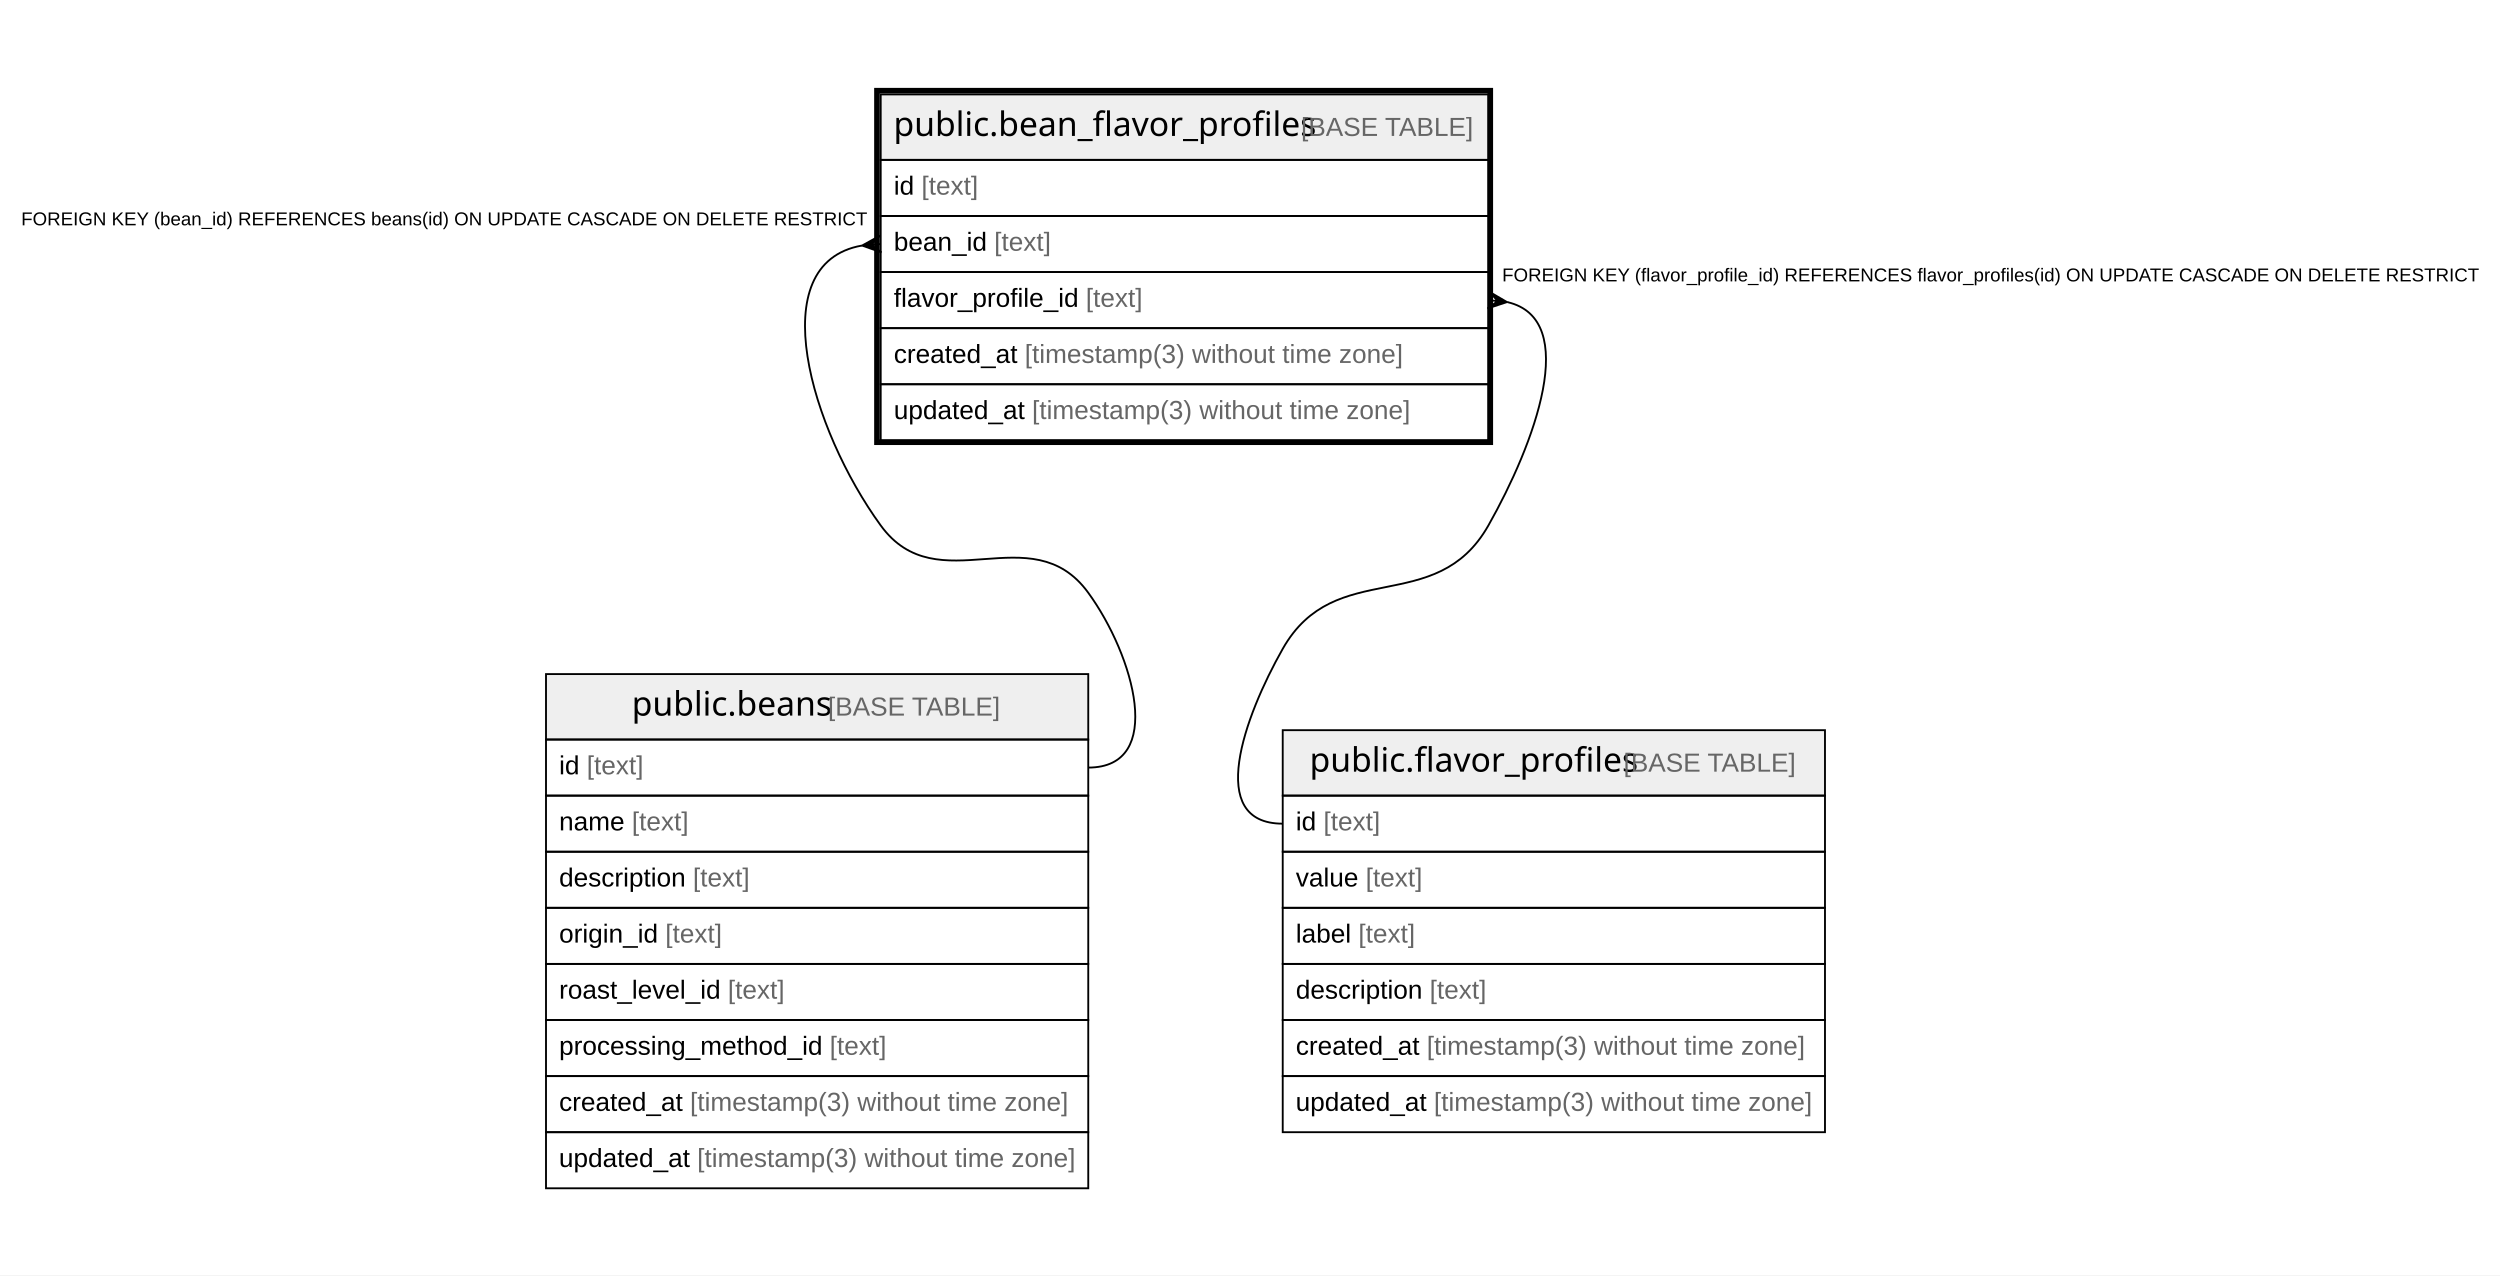
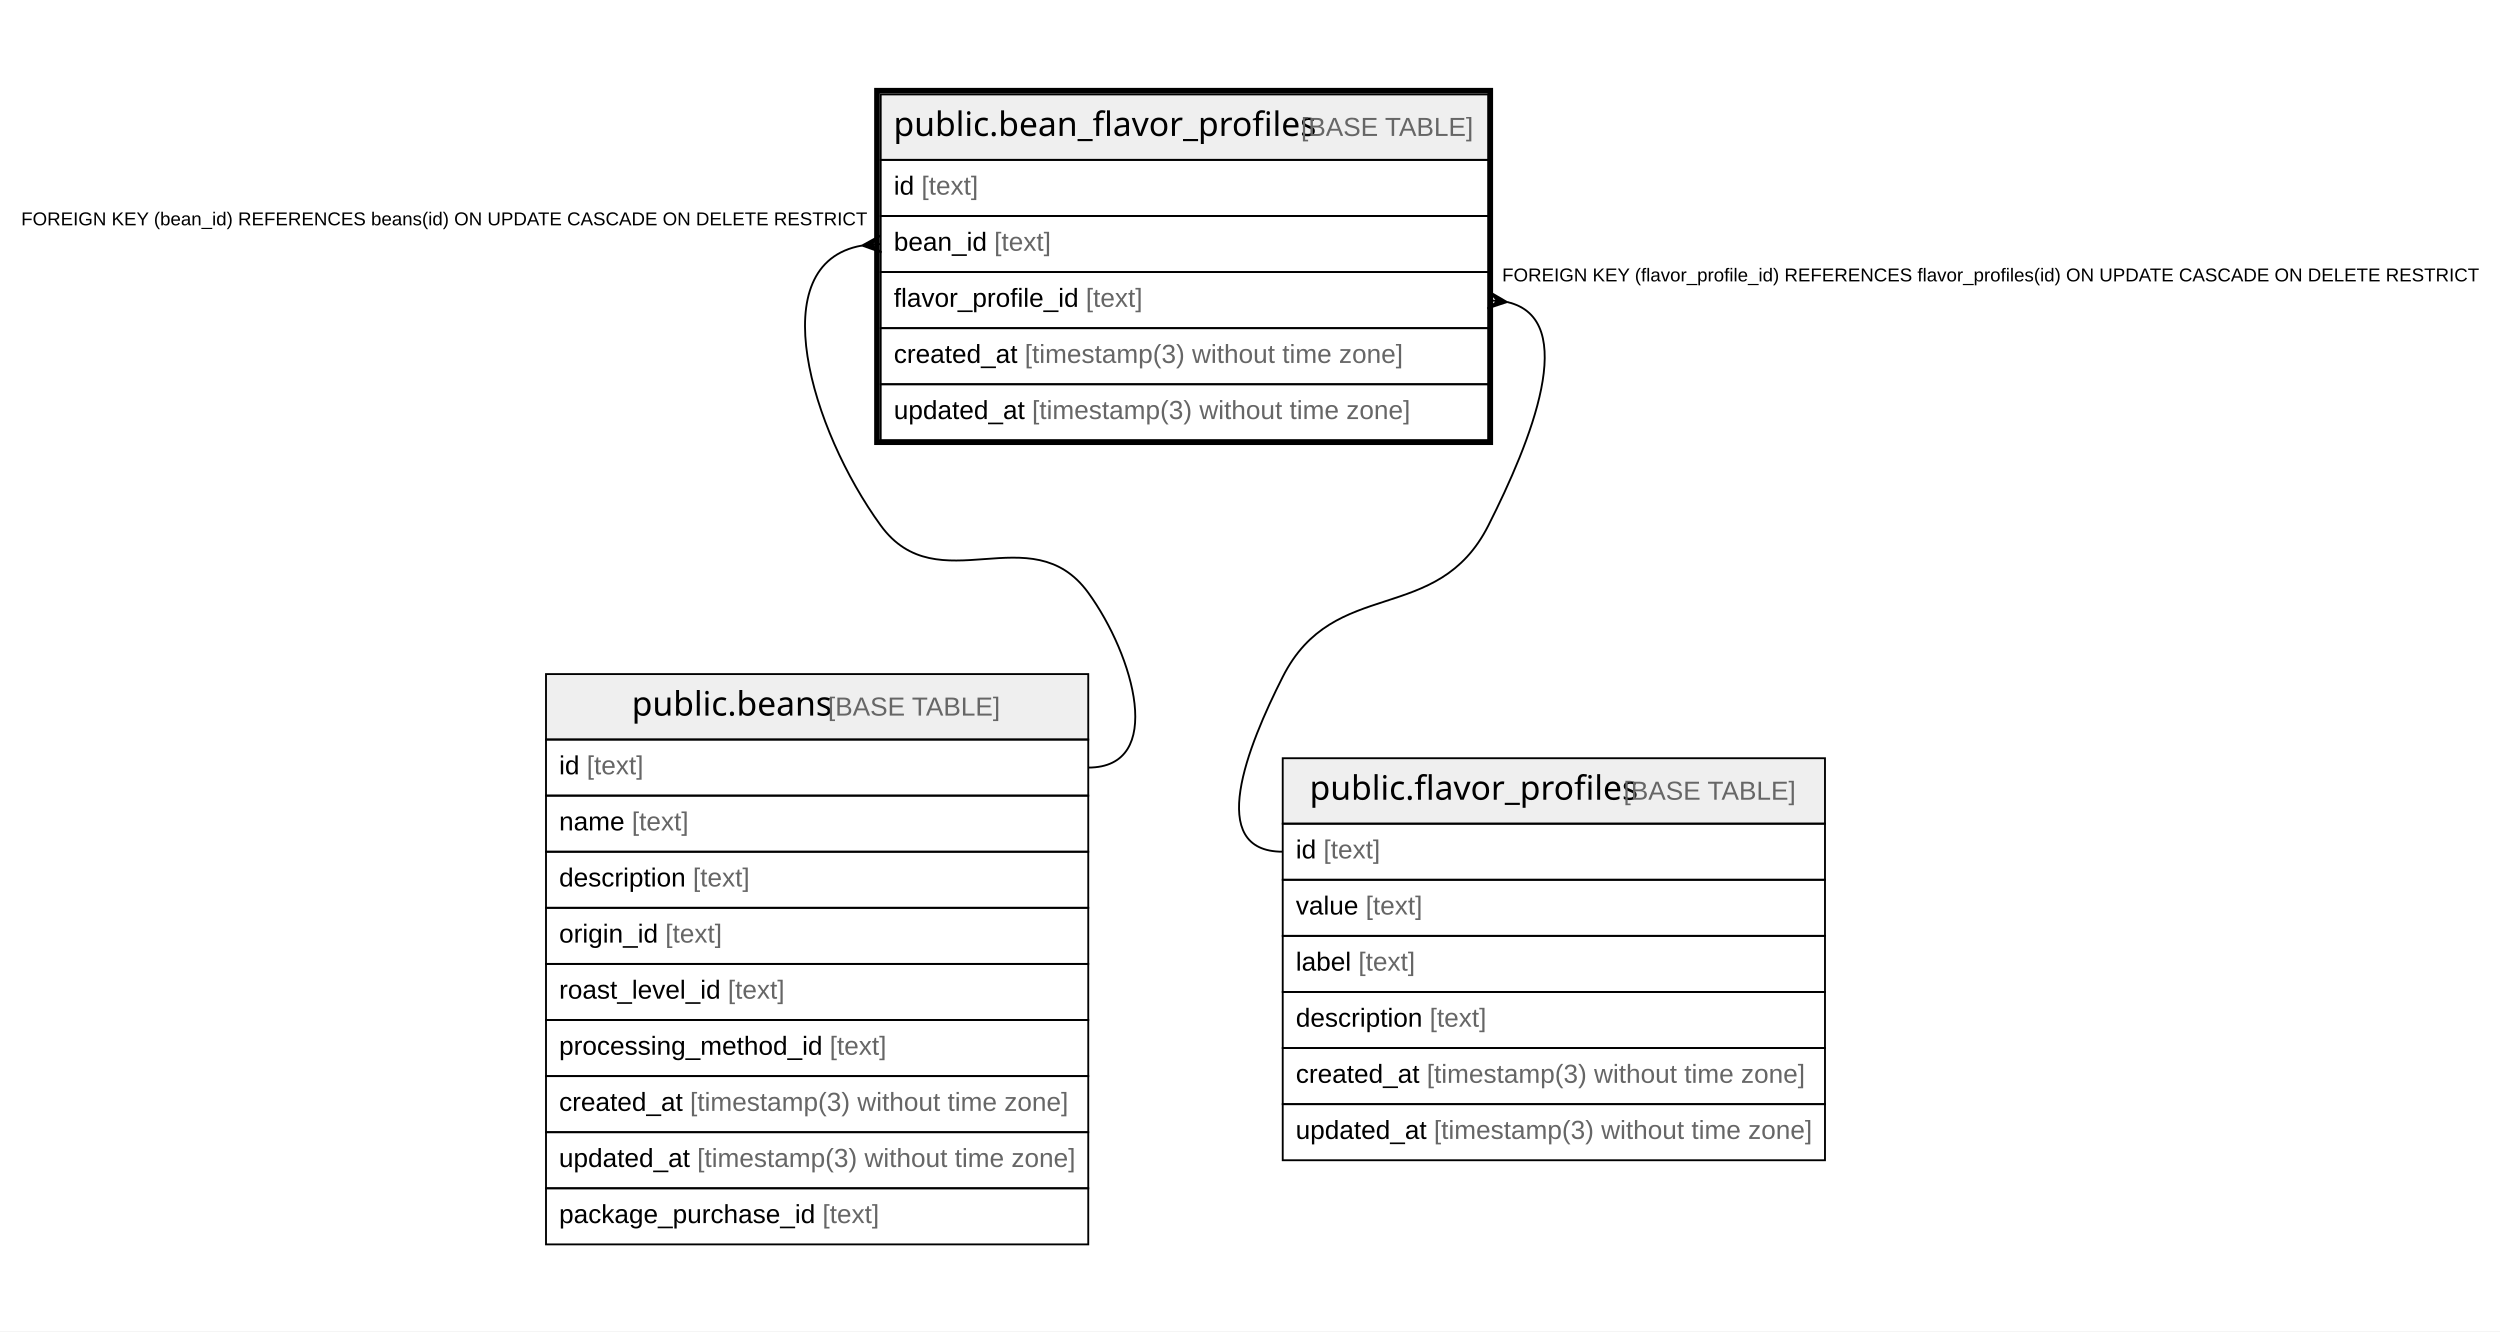
- <svg xmlns="http://www.w3.org/2000/svg" width="1337pt" height="682pt" viewBox="0.00 0.00 1337.00 682.00">
-   <g id="graph0" class="graph" transform="scale(1 1) rotate(0) translate(4 678)">
-     <polygon fill="#ffffff" stroke="transparent" points="-4,4 -4,-678 1333,-678 1333,4 -4,4" />
+ <svg xmlns="http://www.w3.org/2000/svg" width="1337pt" height="712pt" viewBox="0.00 0.00 1337.00 712.00">
+   <g id="graph0" class="graph" transform="scale(1 1) rotate(0) translate(4 708)">
+     <polygon fill="#ffffff" stroke="transparent" points="-4,4 -4,-708 1333,-708 1333,4 -4,4" />
    <g id="node1" class="node">
-       <polygon fill="#efefef" stroke="transparent" points="467,-592.5 467,-627.5 792,-627.5 792,-592.5 467,-592.5" />
-       <polygon fill="none" stroke="#000000" points="467,-592.5 467,-627.5 792,-627.5 792,-592.5 467,-592.5" />
-       <text text-anchor="start" x="473.849" y="-605.3" font-family="Arial Bold" font-size="18.00" fill="#000000">public.bean_flavor_profiles</text>
-       <text text-anchor="start" x="687.898" y="-605.3" font-family="Arial" font-size="14.00" fill="#000000"> </text>
-       <text text-anchor="start" x="691.788" y="-605.3" font-family="Arial" font-size="14.00" fill="#666666">[BASE TABLE]</text>
+       <polygon fill="#efefef" stroke="transparent" points="467,-622.5 467,-657.5 792,-657.5 792,-622.5 467,-622.5" />
+       <polygon fill="none" stroke="#000000" points="467,-622.5 467,-657.5 792,-657.5 792,-622.5 467,-622.5" />
+       <text text-anchor="start" x="473.849" y="-635.3" font-family="Arial Bold" font-size="18.00" fill="#000000">public.bean_flavor_profiles</text>
+       <text text-anchor="start" x="687.898" y="-635.3" font-family="Arial" font-size="14.00" fill="#000000"> </text>
+       <text text-anchor="start" x="691.788" y="-635.3" font-family="Arial" font-size="14.00" fill="#666666">[BASE TABLE]</text>
+       <polygon fill="none" stroke="#000000" points="467,-592.5 467,-622.5 792,-622.5 792,-592.5 467,-592.5" />
+       <text text-anchor="start" x="474" y="-603.9" font-family="Arial" font-size="14.00" fill="#000000">id </text>
+       <text text-anchor="start" x="488.78" y="-603.9" font-family="Arial" font-size="14.00" fill="#666666">[text]</text>
      <polygon fill="none" stroke="#000000" points="467,-562.5 467,-592.5 792,-592.5 792,-562.5 467,-562.5" />
-       <text text-anchor="start" x="474" y="-573.9" font-family="Arial" font-size="14.00" fill="#000000">id </text>
-       <text text-anchor="start" x="488.78" y="-573.9" font-family="Arial" font-size="14.00" fill="#666666">[text]</text>
+       <text text-anchor="start" x="474" y="-573.9" font-family="Arial" font-size="14.00" fill="#000000">bean_id </text>
+       <text text-anchor="start" x="527.693" y="-573.9" font-family="Arial" font-size="14.00" fill="#666666">[text]</text>
      <polygon fill="none" stroke="#000000" points="467,-532.5 467,-562.5 792,-562.5 792,-532.5 467,-532.5" />
-       <text text-anchor="start" x="474" y="-543.9" font-family="Arial" font-size="14.00" fill="#000000">bean_id </text>
-       <text text-anchor="start" x="527.693" y="-543.9" font-family="Arial" font-size="14.00" fill="#666666">[text]</text>
+       <text text-anchor="start" x="474" y="-543.9" font-family="Arial" font-size="14.00" fill="#000000">flavor_profile_id </text>
+       <text text-anchor="start" x="576.68" y="-543.9" font-family="Arial" font-size="14.00" fill="#666666">[text]</text>
      <polygon fill="none" stroke="#000000" points="467,-502.5 467,-532.5 792,-532.5 792,-502.5 467,-502.5" />
-       <text text-anchor="start" x="474" y="-513.9" font-family="Arial" font-size="14.00" fill="#000000">flavor_profile_id </text>
-       <text text-anchor="start" x="576.68" y="-513.9" font-family="Arial" font-size="14.00" fill="#666666">[text]</text>
+       <text text-anchor="start" x="474" y="-513.9" font-family="Arial" font-size="14.00" fill="#000000">created_at </text>
+       <text text-anchor="start" x="544.028" y="-513.9" font-family="Arial" font-size="14.00" fill="#666666">[timestamp(3) without time zone]</text>
      <polygon fill="none" stroke="#000000" points="467,-472.5 467,-502.5 792,-502.5 792,-472.5 467,-472.5" />
-       <text text-anchor="start" x="474" y="-483.9" font-family="Arial" font-size="14.00" fill="#000000">created_at </text>
-       <text text-anchor="start" x="544.028" y="-483.9" font-family="Arial" font-size="14.00" fill="#666666">[timestamp(3) without time zone]</text>
-       <polygon fill="none" stroke="#000000" points="467,-442.5 467,-472.5 792,-472.5 792,-442.5 467,-442.5" />
-       <text text-anchor="start" x="474" y="-453.9" font-family="Arial" font-size="14.00" fill="#000000">updated_at </text>
-       <text text-anchor="start" x="547.933" y="-453.9" font-family="Arial" font-size="14.00" fill="#666666">[timestamp(3) without time zone]</text>
-       <polygon fill="none" stroke="#000000" stroke-width="3" points="465,-441.5 465,-629.5 793,-629.5 793,-441.5 465,-441.5" />
+       <text text-anchor="start" x="474" y="-483.9" font-family="Arial" font-size="14.00" fill="#000000">updated_at </text>
+       <text text-anchor="start" x="547.933" y="-483.9" font-family="Arial" font-size="14.00" fill="#666666">[timestamp(3) without time zone]</text>
+       <polygon fill="none" stroke="#000000" stroke-width="3" points="465,-471.5 465,-659.5 793,-659.5 793,-471.5 465,-471.5" />
    </g>
    <g id="node2" class="node">
-       <polygon fill="#efefef" stroke="transparent" points="288,-282.5 288,-317.5 578,-317.5 578,-282.5 288,-282.5" />
-       <polygon fill="none" stroke="#000000" points="288,-282.5 288,-317.5 578,-317.5 578,-282.5 288,-282.5" />
-       <text text-anchor="start" x="333.856" y="-295.3" font-family="Arial Bold" font-size="18.00" fill="#000000">public.beans</text>
-       <text text-anchor="start" x="434.89" y="-295.3" font-family="Arial" font-size="14.00" fill="#000000"> </text>
-       <text text-anchor="start" x="438.781" y="-295.3" font-family="Arial" font-size="14.00" fill="#666666">[BASE TABLE]</text>
+       <polygon fill="#efefef" stroke="transparent" points="288,-312.5 288,-347.5 578,-347.5 578,-312.5 288,-312.5" />
+       <polygon fill="none" stroke="#000000" points="288,-312.5 288,-347.5 578,-347.5 578,-312.5 288,-312.5" />
+       <text text-anchor="start" x="333.856" y="-325.3" font-family="Arial Bold" font-size="18.00" fill="#000000">public.beans</text>
+       <text text-anchor="start" x="434.89" y="-325.3" font-family="Arial" font-size="14.00" fill="#000000"> </text>
+       <text text-anchor="start" x="438.781" y="-325.3" font-family="Arial" font-size="14.00" fill="#666666">[BASE TABLE]</text>
+       <polygon fill="none" stroke="#000000" points="288,-282.5 288,-312.5 578,-312.5 578,-282.5 288,-282.5" />
+       <text text-anchor="start" x="295" y="-293.9" font-family="Arial" font-size="14.00" fill="#000000">id </text>
+       <text text-anchor="start" x="309.78" y="-293.9" font-family="Arial" font-size="14.00" fill="#666666">[text]</text>
      <polygon fill="none" stroke="#000000" points="288,-252.5 288,-282.5 578,-282.5 578,-252.5 288,-252.5" />
-       <text text-anchor="start" x="295" y="-263.9" font-family="Arial" font-size="14.00" fill="#000000">id </text>
-       <text text-anchor="start" x="309.78" y="-263.9" font-family="Arial" font-size="14.00" fill="#666666">[text]</text>
+       <text text-anchor="start" x="295" y="-263.9" font-family="Arial" font-size="14.00" fill="#000000">name </text>
+       <text text-anchor="start" x="333.899" y="-263.9" font-family="Arial" font-size="14.00" fill="#666666">[text]</text>
      <polygon fill="none" stroke="#000000" points="288,-222.5 288,-252.5 578,-252.5 578,-222.5 288,-222.5" />
-       <text text-anchor="start" x="295" y="-233.9" font-family="Arial" font-size="14.00" fill="#000000">name </text>
-       <text text-anchor="start" x="333.899" y="-233.9" font-family="Arial" font-size="14.00" fill="#666666">[text]</text>
+       <text text-anchor="start" x="295" y="-233.9" font-family="Arial" font-size="14.00" fill="#000000">description </text>
+       <text text-anchor="start" x="366.568" y="-233.9" font-family="Arial" font-size="14.00" fill="#666666">[text]</text>
      <polygon fill="none" stroke="#000000" points="288,-192.5 288,-222.5 578,-222.5 578,-192.5 288,-192.5" />
-       <text text-anchor="start" x="295" y="-203.9" font-family="Arial" font-size="14.00" fill="#000000">description </text>
-       <text text-anchor="start" x="366.568" y="-203.9" font-family="Arial" font-size="14.00" fill="#666666">[text]</text>
+       <text text-anchor="start" x="295" y="-203.9" font-family="Arial" font-size="14.00" fill="#000000">origin_id </text>
+       <text text-anchor="start" x="351.784" y="-203.9" font-family="Arial" font-size="14.00" fill="#666666">[text]</text>
      <polygon fill="none" stroke="#000000" points="288,-162.5 288,-192.5 578,-192.5 578,-162.5 288,-162.5" />
-       <text text-anchor="start" x="295" y="-173.9" font-family="Arial" font-size="14.00" fill="#000000">origin_id </text>
-       <text text-anchor="start" x="351.784" y="-173.9" font-family="Arial" font-size="14.00" fill="#666666">[text]</text>
+       <text text-anchor="start" x="295" y="-173.9" font-family="Arial" font-size="14.00" fill="#000000">roast_level_id </text>
+       <text text-anchor="start" x="385.24" y="-173.9" font-family="Arial" font-size="14.00" fill="#666666">[text]</text>
      <polygon fill="none" stroke="#000000" points="288,-132.5 288,-162.5 578,-162.5 578,-132.5 288,-132.5" />
-       <text text-anchor="start" x="295" y="-143.9" font-family="Arial" font-size="14.00" fill="#000000">roast_level_id </text>
-       <text text-anchor="start" x="385.24" y="-143.9" font-family="Arial" font-size="14.00" fill="#666666">[text]</text>
+       <text text-anchor="start" x="295" y="-143.9" font-family="Arial" font-size="14.00" fill="#000000">processing_method_id </text>
+       <text text-anchor="start" x="439.707" y="-143.9" font-family="Arial" font-size="14.00" fill="#666666">[text]</text>
      <polygon fill="none" stroke="#000000" points="288,-102.5 288,-132.5 578,-132.5 578,-102.5 288,-102.5" />
-       <text text-anchor="start" x="295" y="-113.9" font-family="Arial" font-size="14.00" fill="#000000">processing_method_id </text>
-       <text text-anchor="start" x="439.707" y="-113.9" font-family="Arial" font-size="14.00" fill="#666666">[text]</text>
+       <text text-anchor="start" x="295" y="-113.9" font-family="Arial" font-size="14.00" fill="#000000">created_at </text>
+       <text text-anchor="start" x="365.028" y="-113.9" font-family="Arial" font-size="14.00" fill="#666666">[timestamp(3) without time zone]</text>
      <polygon fill="none" stroke="#000000" points="288,-72.5 288,-102.5 578,-102.5 578,-72.5 288,-72.5" />
-       <text text-anchor="start" x="295" y="-83.9" font-family="Arial" font-size="14.00" fill="#000000">created_at </text>
-       <text text-anchor="start" x="365.028" y="-83.9" font-family="Arial" font-size="14.00" fill="#666666">[timestamp(3) without time zone]</text>
+       <text text-anchor="start" x="294.912" y="-83.9" font-family="Arial" font-size="14.00" fill="#000000">updated_at </text>
+       <text text-anchor="start" x="368.844" y="-83.9" font-family="Arial" font-size="14.00" fill="#666666">[timestamp(3) without time zone]</text>
      <polygon fill="none" stroke="#000000" points="288,-42.5 288,-72.5 578,-72.5 578,-42.5 288,-42.5" />
-       <text text-anchor="start" x="294.912" y="-53.9" font-family="Arial" font-size="14.00" fill="#000000">updated_at </text>
-       <text text-anchor="start" x="368.844" y="-53.9" font-family="Arial" font-size="14.00" fill="#666666">[timestamp(3) without time zone]</text>
+       <text text-anchor="start" x="295" y="-53.9" font-family="Arial" font-size="14.00" fill="#000000">package_purchase_id </text>
+       <text text-anchor="start" x="435.832" y="-53.9" font-family="Arial" font-size="14.00" fill="#666666">[text]</text>
    </g>
    <g id="edge1" class="edge">
-       <path fill="none" stroke="#000000" d="M456.86,-546.658C403.161,-537.083 429.82,-448.145 467,-397 497.496,-355.05 547.504,-402.95 578,-361 602.435,-327.387 619.556,-267.5 578,-267.5" />
-       <polygon fill="#000000" stroke="#000000" points="457.034,-546.672 466.627,-551.985 462.017,-547.086 467,-547.5 467,-547.5 467,-547.5 462.017,-547.086 467.373,-543.015 457.034,-546.672 457.034,-546.672" />
-       <text text-anchor="start" x="7.324" y="-557.5" font-family="Arial" font-size="10.00" fill="#000000">FOREIGN KEY (bean_id) REFERENCES beans(id) ON UPDATE CASCADE ON DELETE RESTRICT</text>
+       <path fill="none" stroke="#000000" d="M456.86,-576.658C403.161,-567.083 429.82,-478.145 467,-427 497.496,-385.05 547.504,-432.95 578,-391 602.435,-357.387 619.556,-297.5 578,-297.5" />
+       <polygon fill="#000000" stroke="#000000" points="457.034,-576.672 466.627,-581.985 462.017,-577.086 467,-577.5 467,-577.5 467,-577.5 462.017,-577.086 467.373,-573.015 457.034,-576.672 457.034,-576.672" />
+       <text text-anchor="start" x="7.324" y="-587.5" font-family="Arial" font-size="10.00" fill="#000000">FOREIGN KEY (bean_id) REFERENCES beans(id) ON UPDATE CASCADE ON DELETE RESTRICT</text>
    </g>
    <g id="node3" class="node">
-       <polygon fill="#efefef" stroke="transparent" points="682,-252.5 682,-287.5 972,-287.5 972,-252.5 682,-252.5" />
-       <polygon fill="none" stroke="#000000" points="682,-252.5 682,-287.5 972,-287.5 972,-252.5 682,-252.5" />
-       <text text-anchor="start" x="696.364" y="-265.3" font-family="Arial Bold" font-size="18.00" fill="#000000">public.flavor_profiles</text>
-       <text text-anchor="start" x="860.382" y="-265.3" font-family="Arial" font-size="14.00" fill="#000000"> </text>
-       <text text-anchor="start" x="864.273" y="-265.3" font-family="Arial" font-size="14.00" fill="#666666">[BASE TABLE]</text>
-       <polygon fill="none" stroke="#000000" points="682,-222.5 682,-252.5 972,-252.5 972,-222.5 682,-222.5" />
-       <text text-anchor="start" x="689" y="-233.9" font-family="Arial" font-size="14.00" fill="#000000">id </text>
-       <text text-anchor="start" x="703.78" y="-233.9" font-family="Arial" font-size="14.00" fill="#666666">[text]</text>
-       <polygon fill="none" stroke="#000000" points="682,-192.5 682,-222.5 972,-222.5 972,-192.5 682,-192.5" />
-       <text text-anchor="start" x="689" y="-203.9" font-family="Arial" font-size="14.00" fill="#000000">value </text>
-       <text text-anchor="start" x="726.345" y="-203.9" font-family="Arial" font-size="14.00" fill="#666666">[text]</text>
-       <polygon fill="none" stroke="#000000" points="682,-162.5 682,-192.5 972,-192.5 972,-162.5 682,-162.5" />
-       <text text-anchor="start" x="689" y="-173.9" font-family="Arial" font-size="14.00" fill="#000000">label </text>
-       <text text-anchor="start" x="722.452" y="-173.9" font-family="Arial" font-size="14.00" fill="#666666">[text]</text>
-       <polygon fill="none" stroke="#000000" points="682,-132.5 682,-162.5 972,-162.5 972,-132.5 682,-132.5" />
-       <text text-anchor="start" x="689" y="-143.9" font-family="Arial" font-size="14.00" fill="#000000">description </text>
-       <text text-anchor="start" x="760.568" y="-143.9" font-family="Arial" font-size="14.00" fill="#666666">[text]</text>
-       <polygon fill="none" stroke="#000000" points="682,-102.5 682,-132.5 972,-132.5 972,-102.5 682,-102.5" />
-       <text text-anchor="start" x="689" y="-113.9" font-family="Arial" font-size="14.00" fill="#000000">created_at </text>
-       <text text-anchor="start" x="759.028" y="-113.9" font-family="Arial" font-size="14.00" fill="#666666">[timestamp(3) without time zone]</text>
-       <polygon fill="none" stroke="#000000" points="682,-72.5 682,-102.5 972,-102.5 972,-72.5 682,-72.5" />
-       <text text-anchor="start" x="688.912" y="-83.9" font-family="Arial" font-size="14.00" fill="#000000">updated_at </text>
-       <text text-anchor="start" x="762.844" y="-83.9" font-family="Arial" font-size="14.00" fill="#666666">[timestamp(3) without time zone]</text>
+       <polygon fill="#efefef" stroke="transparent" points="682,-267.5 682,-302.5 972,-302.5 972,-267.5 682,-267.5" />
+       <polygon fill="none" stroke="#000000" points="682,-267.5 682,-302.5 972,-302.5 972,-267.5 682,-267.5" />
+       <text text-anchor="start" x="696.364" y="-280.3" font-family="Arial Bold" font-size="18.00" fill="#000000">public.flavor_profiles</text>
+       <text text-anchor="start" x="860.382" y="-280.3" font-family="Arial" font-size="14.00" fill="#000000"> </text>
+       <text text-anchor="start" x="864.273" y="-280.3" font-family="Arial" font-size="14.00" fill="#666666">[BASE TABLE]</text>
+       <polygon fill="none" stroke="#000000" points="682,-237.5 682,-267.5 972,-267.5 972,-237.5 682,-237.5" />
+       <text text-anchor="start" x="689" y="-248.9" font-family="Arial" font-size="14.00" fill="#000000">id </text>
+       <text text-anchor="start" x="703.78" y="-248.9" font-family="Arial" font-size="14.00" fill="#666666">[text]</text>
+       <polygon fill="none" stroke="#000000" points="682,-207.5 682,-237.5 972,-237.5 972,-207.5 682,-207.5" />
+       <text text-anchor="start" x="689" y="-218.9" font-family="Arial" font-size="14.00" fill="#000000">value </text>
+       <text text-anchor="start" x="726.345" y="-218.9" font-family="Arial" font-size="14.00" fill="#666666">[text]</text>
+       <polygon fill="none" stroke="#000000" points="682,-177.5 682,-207.5 972,-207.5 972,-177.5 682,-177.5" />
+       <text text-anchor="start" x="689" y="-188.9" font-family="Arial" font-size="14.00" fill="#000000">label </text>
+       <text text-anchor="start" x="722.452" y="-188.9" font-family="Arial" font-size="14.00" fill="#666666">[text]</text>
+       <polygon fill="none" stroke="#000000" points="682,-147.5 682,-177.5 972,-177.5 972,-147.5 682,-147.5" />
+       <text text-anchor="start" x="689" y="-158.9" font-family="Arial" font-size="14.00" fill="#000000">description </text>
+       <text text-anchor="start" x="760.568" y="-158.9" font-family="Arial" font-size="14.00" fill="#666666">[text]</text>
+       <polygon fill="none" stroke="#000000" points="682,-117.5 682,-147.5 972,-147.5 972,-117.5 682,-117.5" />
+       <text text-anchor="start" x="689" y="-128.9" font-family="Arial" font-size="14.00" fill="#000000">created_at </text>
+       <text text-anchor="start" x="759.028" y="-128.9" font-family="Arial" font-size="14.00" fill="#666666">[timestamp(3) without time zone]</text>
+       <polygon fill="none" stroke="#000000" points="682,-87.5 682,-117.5 972,-117.5 972,-87.5 682,-87.5" />
+       <text text-anchor="start" x="688.912" y="-98.9" font-family="Arial" font-size="14.00" fill="#000000">updated_at </text>
+       <text text-anchor="start" x="762.844" y="-98.9" font-family="Arial" font-size="14.00" fill="#666666">[timestamp(3) without time zone]</text>
    </g>
    <g id="edge2" class="edge">
-       <path fill="none" stroke="#000000" d="M802.128,-516.439C841.739,-507.243 816.531,-440.327 792,-397 763.909,-347.387 710.091,-380.613 682,-331 661.526,-294.838 640.444,-237.5 682,-237.5" />
-       <polygon fill="#000000" stroke="#000000" points="801.946,-516.458 791.531,-513.024 796.973,-516.979 792,-517.5 792,-517.5 792,-517.5 796.973,-516.979 792.469,-521.976 801.946,-516.458 801.946,-516.458" />
-       <text text-anchor="start" x="799.333" y="-527.5" font-family="Arial" font-size="10.00" fill="#000000">FOREIGN KEY (flavor_profile_id) REFERENCES flavor_profiles(id) ON UPDATE CASCADE ON DELETE RESTRICT</text>
+       <path fill="none" stroke="#000000" d="M802.097,-546.456C841.448,-537.399 814.462,-471.435 792,-427 764.61,-372.816 709.39,-400.184 682,-346 663.253,-308.914 640.444,-252.5 682,-252.5" />
+       <polygon fill="#000000" stroke="#000000" points="801.947,-546.471 791.537,-543.024 796.973,-546.986 792,-547.5 792,-547.5 792,-547.5 796.973,-546.986 792.463,-551.976 801.947,-546.471 801.947,-546.471" />
+       <text text-anchor="start" x="799.333" y="-557.5" font-family="Arial" font-size="10.00" fill="#000000">FOREIGN KEY (flavor_profile_id) REFERENCES flavor_profiles(id) ON UPDATE CASCADE ON DELETE RESTRICT</text>
    </g>
  </g>
</svg>
